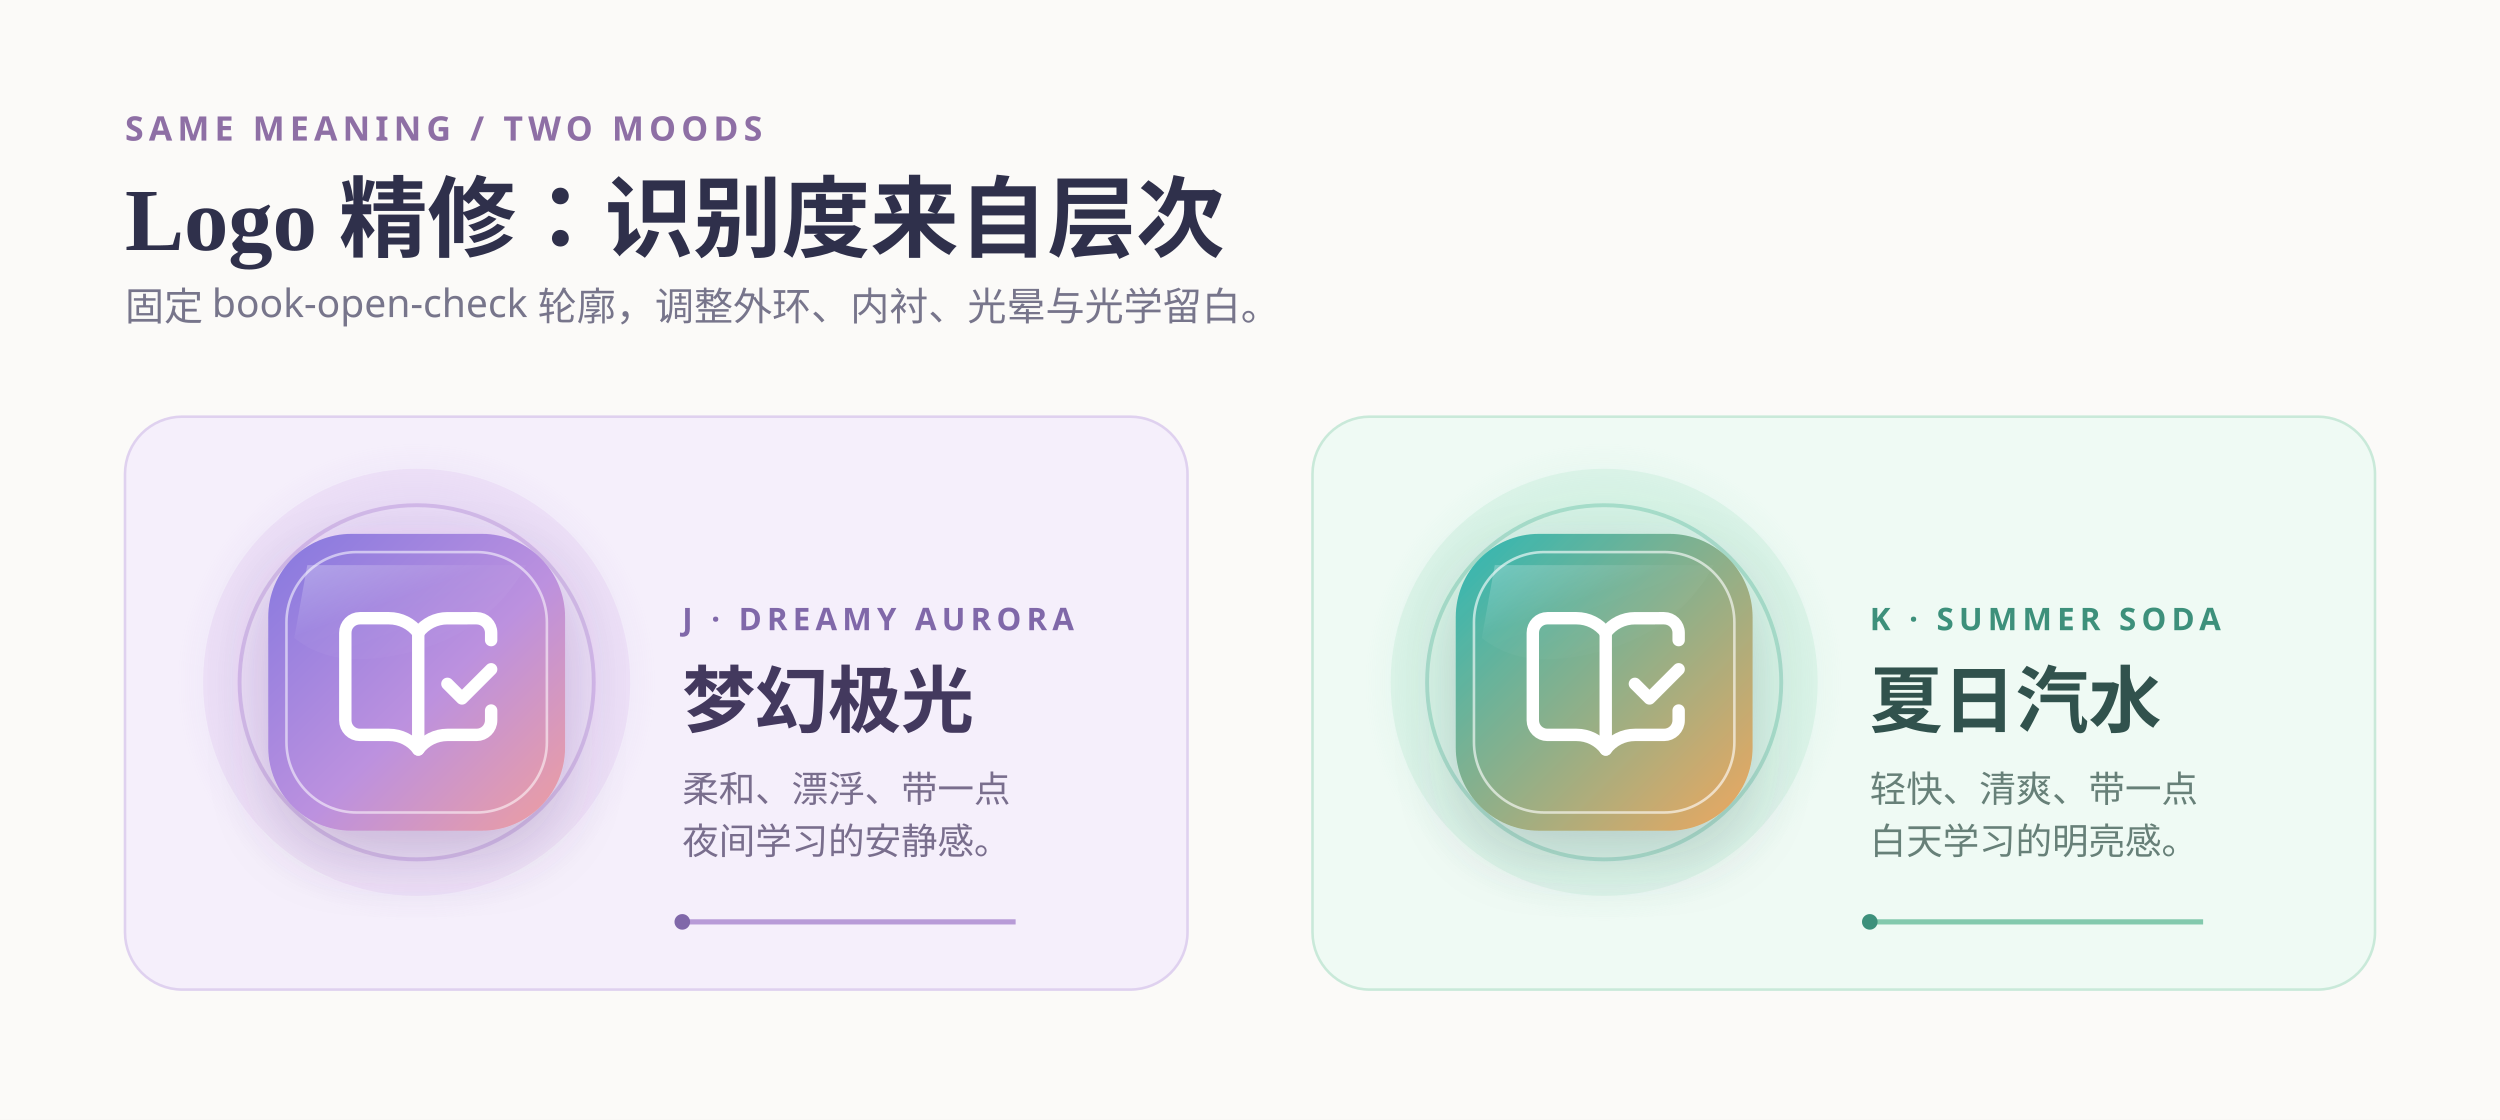
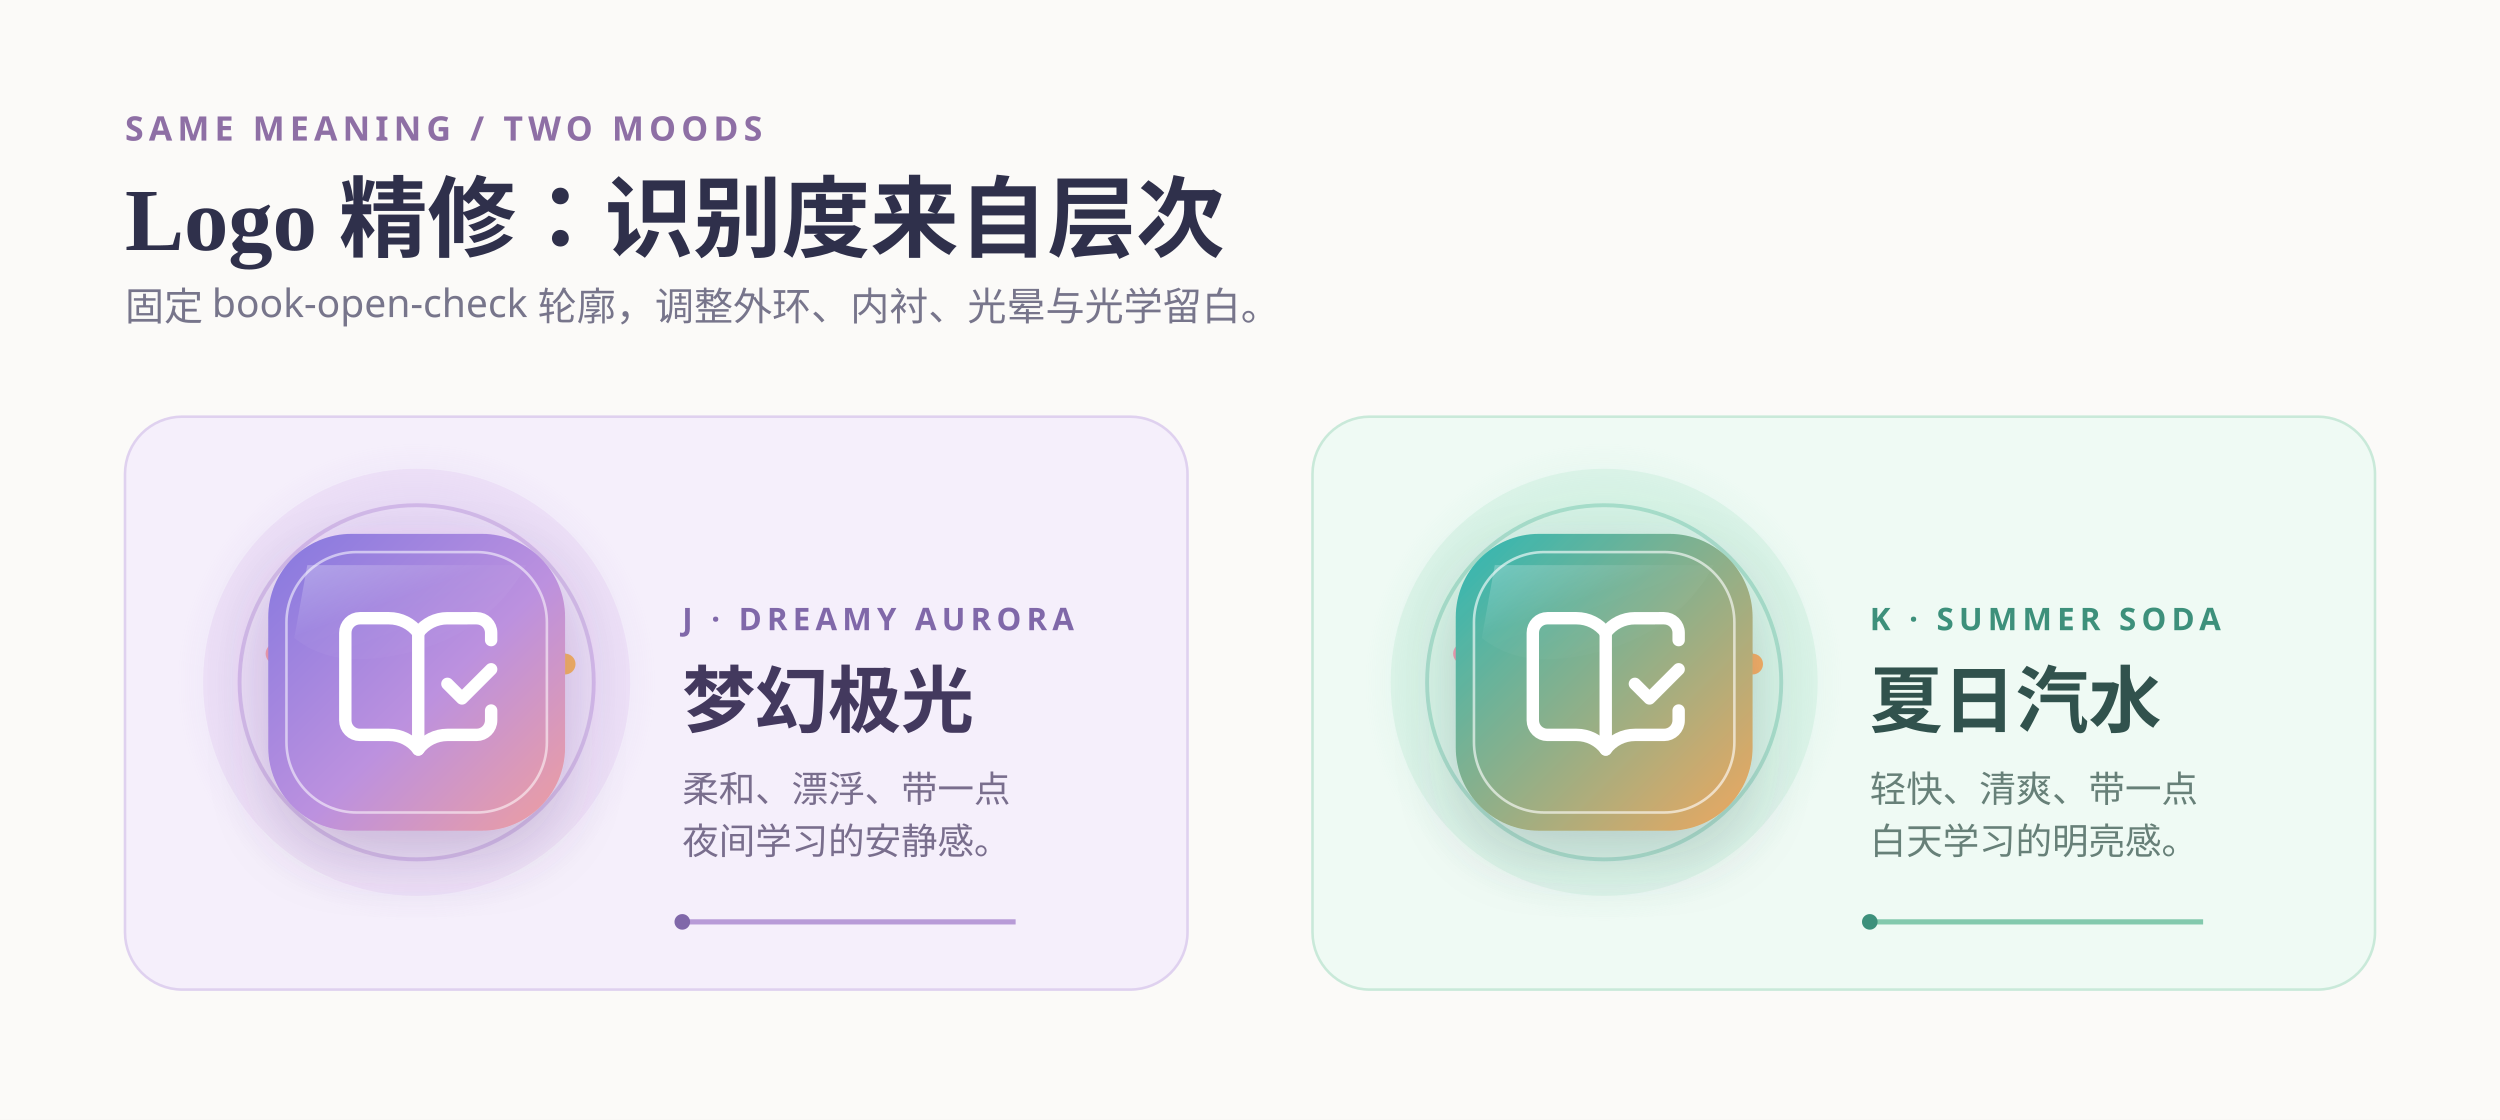
<svg xmlns="http://www.w3.org/2000/svg" width="960" height="430" viewBox="0 0 960 430" font-family="PingFang SC, Microsoft YaHei, sans-serif" role="img" aria-labelledby="title desc">
  <defs>
    <linearGradient id="dreamTile" x1="0" y1="0" x2="1" y2="1">
      <stop stop-color="#8578df" />
      <stop offset=".55" stop-color="#bc91df" />
      <stop offset="1" stop-color="#ef9e9e" />
    </linearGradient>
    <linearGradient id="summerTile" x1="0" y1="0" x2="1" y2="1">
      <stop stop-color="#2db8b5" />
      <stop offset="1" stop-color="#efa75e" />
    </linearGradient>
    <radialGradient id="dreamBloom">
      <stop stop-color="#b58ee3" stop-opacity=".46" />
      <stop offset="1" stop-color="#b58ee3" stop-opacity="0" />
    </radialGradient>
    <radialGradient id="summerBloom">
      <stop stop-color="#8bdcc2" stop-opacity=".52" />
      <stop offset="1" stop-color="#8bdcc2" stop-opacity="0" />
    </radialGradient>
    <linearGradient id="gloss" x1="0" y1="0" x2="0.9" y2="1">
      <stop stop-color="#fff" stop-opacity=".42" />
      <stop offset=".42" stop-color="#fff" stop-opacity=".06" />
      <stop offset="1" stop-color="#fff" stop-opacity="0" />
    </linearGradient>
    <filter id="logoShadow" x="-25%" y="-25%" width="150%" height="170%">
      <feDropShadow dx="0" dy="10" stdDeviation="11" flood-color="#5b526b" flood-opacity=".18" />
    </filter>
  </defs>
  <rect width="960" height="430" fill="#fbfaf8" />
  <text x="48" y="54" font-size="13" font-weight="700" letter-spacing="2" fill="#8e6fa5">SAME MEANING / TWO MOODS</text>
  <text x="48" y="96" font-family="Georgia, Times New Roman, serif" font-size="34" font-weight="700" fill="#2f304b">Logo 精修：识别度来自层次</text>
  <text x="48" y="123" font-size="15" fill="#77758b">固定 book-open-check 轮廓，调整外环、内衬、光晕与光学留白。</text>
  <g transform="translate(48 160)" data-role="logo-variant" data-logo-intent="knowledge verification" data-icon-source="lucide" data-icon-name="book-open-check" data-icon-license="ISC">
    <rect width="408" height="220" rx="22" fill="#f5effb" stroke="#dfd1ef" />
    <circle cx="112" cy="102" r="92" fill="url(#dreamBloom)" />
    <circle cx="112" cy="102" r="82" fill="#d5b7ed" fill-opacity=".2" />
    <circle cx="112" cy="102" r="68" fill="none" stroke="#b58ed9" stroke-opacity=".44" stroke-width="1.5" />
+     <path d="M56 93c11-28 30-43 56-43s48 18 58 45" fill="none" stroke="#8b79d4" stroke-opacity=".44" stroke-width="1.5" stroke-linecap="round" />
+     <circle cx="58" cy="91" r="4" fill="#ef9cae" />
+     <circle cx="112" cy="50" r="4" fill="#7dc5b5" />
+     <circle cx="169" cy="95" r="4" fill="#f0ad63" />
    <rect x="55" y="45" width="114" height="114" rx="32" fill="url(#dreamTile)" filter="url(#logoShadow)" />
    <rect x="62" y="52" width="100" height="100" rx="27" fill="none" stroke="#fff" stroke-opacity=".55" />
    <path d="M70 57h84c-10 19-28 31-52 35-17 3-28 0-37-7Z" fill="url(#gloss)" opacity=".7" />
    <g data-role="logo-glyph" transform="translate(79 69) scale(2.8)" fill="none" stroke="#fff" stroke-width="1.7" stroke-linecap="round" stroke-linejoin="round">
      <path d="M12 5v16" />
      <path d="m16 12 2 2 4-4" />
      <path d="M22 6V5a2 2 0 0 0-1.999-2L16 3.002A5 5 0 0 0 12 5a5 5 0 0 0-4-2H4a2 2 0 0 0-2 2v12a2 2 0 0 0 1.999 2H8a5 5 0 0 1 4 2 5 5 0 0 1 4-2h4.001A2 2 0 0 0 22 17v-1.344" />
    </g>
    <text x="214" y="82" font-size="12" font-weight="700" letter-spacing="2" fill="#8068a9">J · DREAMY AURORA</text>
    <text x="214" y="119" font-family="Georgia, Times New Roman, serif" font-size="28" font-weight="700" fill="#43395e">梦幻极光</text>
    <text x="214" y="148" font-size="14" fill="#796e8d">柔和、漂浮、带一点</text>
    <text x="214" y="168" font-size="14" fill="#796e8d">夜间学习的安静感。</text>
    <path d="M214 194h128" stroke="#b89bd7" stroke-width="2" />
    <circle cx="214" cy="194" r="3" fill="#8068a9" />
  </g>
  <g transform="translate(504 160)" data-role="logo-variant" data-logo-intent="knowledge verification" data-icon-source="lucide" data-icon-name="book-open-check" data-icon-license="ISC">
    <rect width="408" height="220" rx="22" fill="#effaf4" stroke="#c9e9d9" />
    <circle cx="112" cy="102" r="92" fill="url(#summerBloom)" />
    <circle cx="112" cy="102" r="82" fill="#aee5cb" fill-opacity=".25" />
    <circle cx="112" cy="102" r="68" fill="none" stroke="#73c6ad" stroke-opacity=".48" stroke-width="1.5" />
+     <path d="M56 93c11-28 30-43 56-43s48 18 58 45" fill="none" stroke="#4b9b92" stroke-opacity=".48" stroke-width="1.5" stroke-linecap="round" />
+     <circle cx="58" cy="91" r="4" fill="#ef9cae" />
+     <circle cx="112" cy="50" r="4" fill="#7a70cc" />
+     <circle cx="169" cy="95" r="4" fill="#f0ad63" />
    <rect x="55" y="45" width="114" height="114" rx="32" fill="url(#summerTile)" filter="url(#logoShadow)" />
    <rect x="62" y="52" width="100" height="100" rx="27" fill="none" stroke="#fff" stroke-opacity=".62" />
    <path d="M70 57h84c-10 19-28 31-52 35-17 3-28 0-37-7Z" fill="url(#gloss)" opacity=".62" />
    <g data-role="logo-glyph" transform="translate(79 69) scale(2.8)" fill="none" stroke="#fff" stroke-width="1.7" stroke-linecap="round" stroke-linejoin="round">
      <path d="M12 5v16" />
      <path d="m16 12 2 2 4-4" />
      <path d="M22 6V5a2 2 0 0 0-1.999-2L16 3.002A5 5 0 0 0 12 5a5 5 0 0 0-4-2H4a2 2 0 0 0-2 2v12a2 2 0 0 0 1.999 2H8a5 5 0 0 1 4 2 5 5 0 0 1 4-2h4.001A2 2 0 0 0 22 17v-1.344" />
    </g>
    <text x="214" y="82" font-size="12" font-weight="700" letter-spacing="2" fill="#3d907b">K · SUMMER SODA</text>
    <text x="214" y="119" font-family="Georgia, Times New Roman, serif" font-size="28" font-weight="700" fill="#31524d">夏日汽水</text>
    <text x="214" y="148" font-size="14" fill="#678078">轻快、清爽、带一点</text>
    <text x="214" y="168" font-size="14" fill="#678078">白天学习的明亮感。</text>
    <path d="M214 194h128" stroke="#83c9ad" stroke-width="2" />
    <circle cx="214" cy="194" r="3" fill="#3d907b" />
  </g>
</svg>
